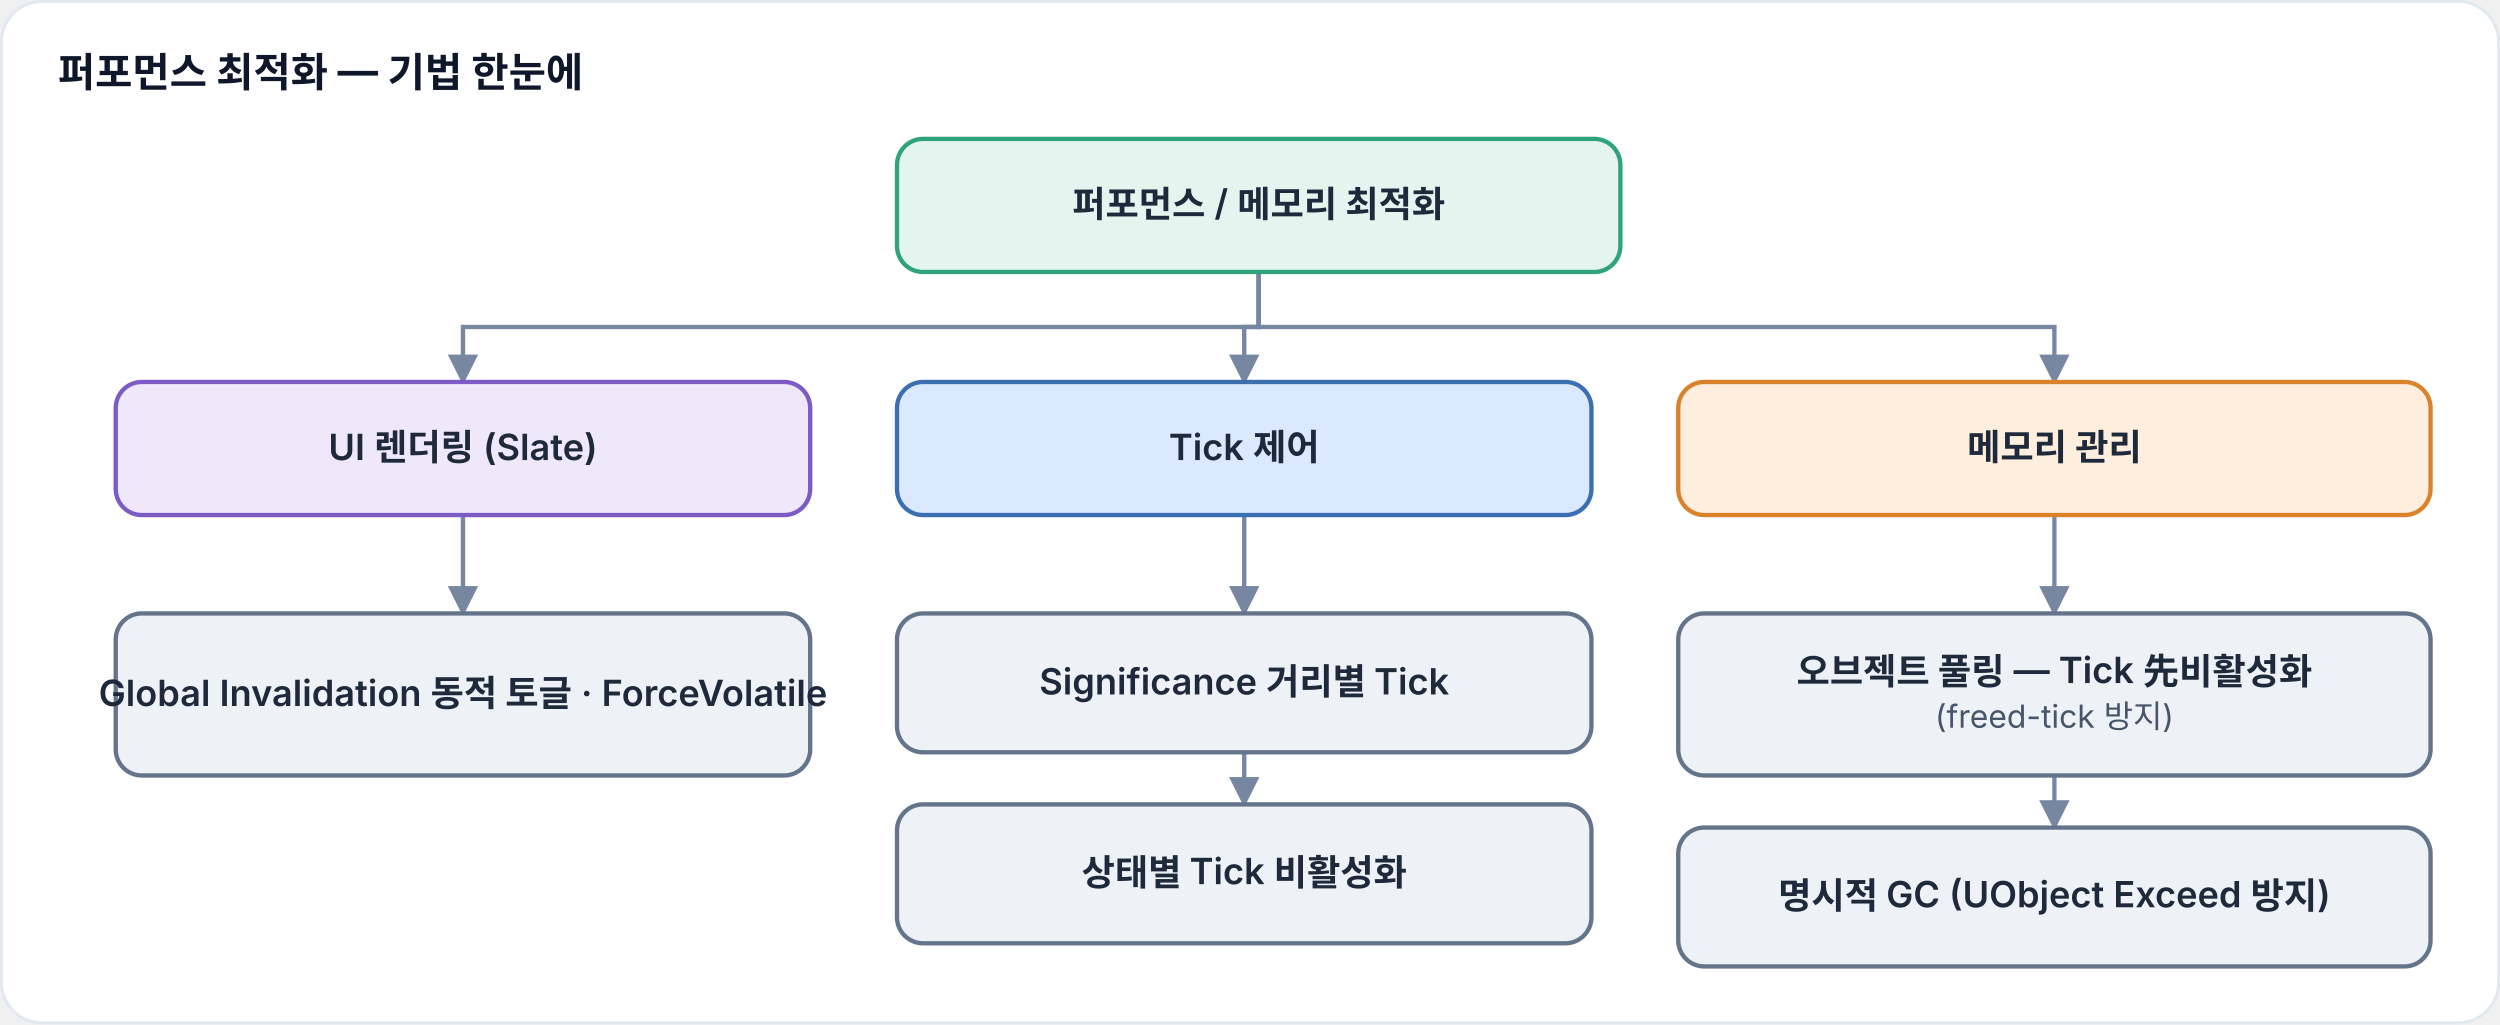
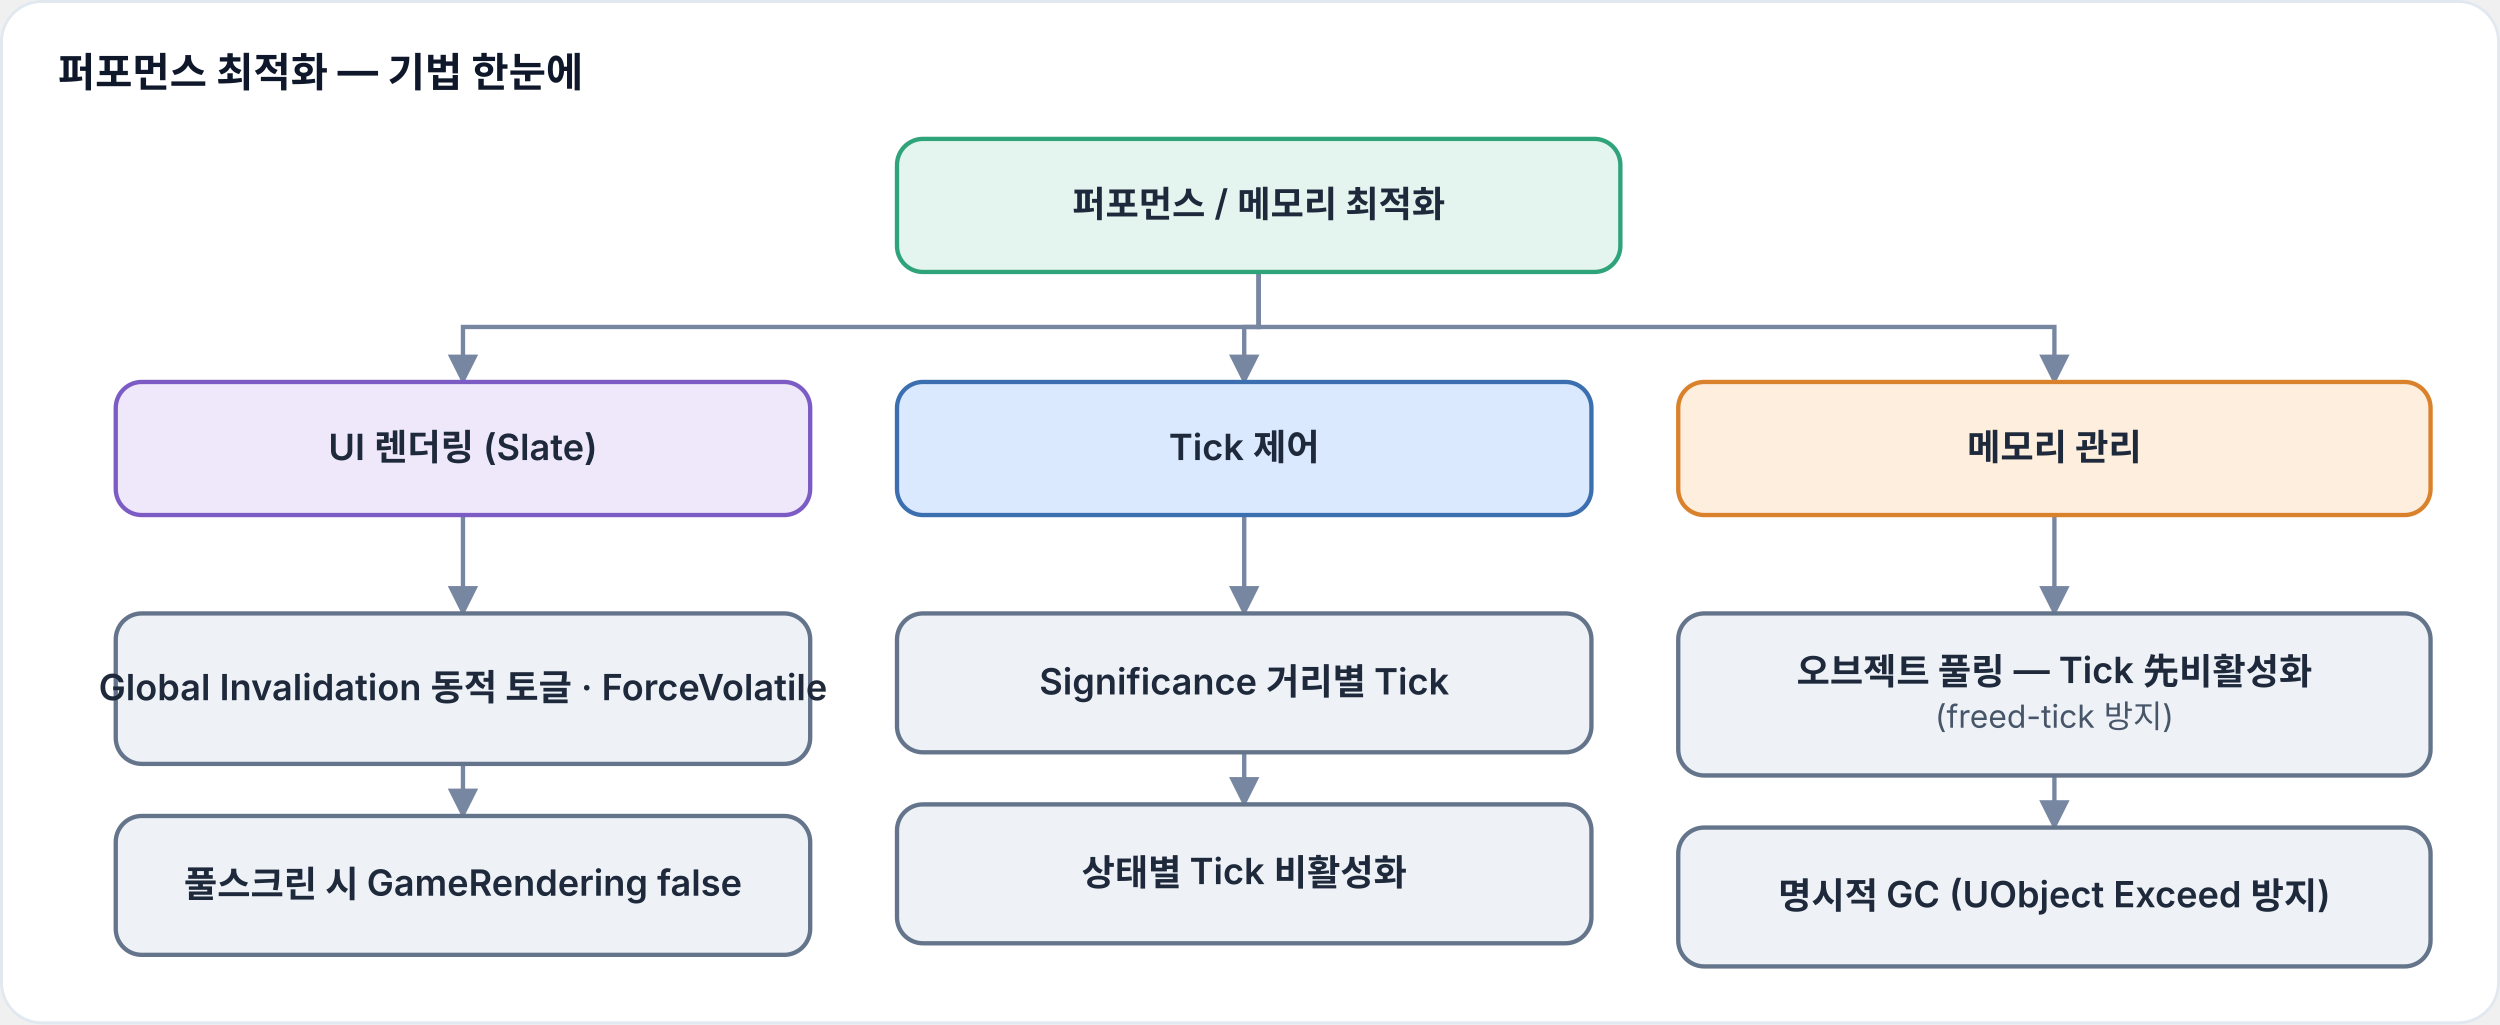
<svg xmlns="http://www.w3.org/2000/svg" viewBox="0 0 864 354" width="864" height="354" font-family="Inter, 'Malgun Gothic', sans-serif">
  <defs>
    <marker id="arrow" viewBox="0 0 10 10" refX="9" refY="5" markerWidth="7" markerHeight="7" orient="auto-start-reverse">
      <path d="M 0 0 L 10 5 L 0 10 z" fill="#7787a2" />
    </marker>
  </defs>
  <rect x="0.5" y="0.5" width="863" height="353" rx="14" fill="#ffffff" stroke="#e2e8f0" />
  <text x="20" y="30" font-size="14" font-weight="700" fill="#0f172a">퍼포먼스 최적화 — 기법 한눈에</text>
  <path d="M 435.0 94.0 L 435.0 113.0 L 160.0 113.0 L 160.0 132.0" fill="none" stroke="#7787a2" stroke-width="1.5" marker-end="url(#arrow)" />
  <path d="M 435.0 94.0 L 435.0 113.0 L 430.0 113.0 L 430.0 132.0" fill="none" stroke="#7787a2" stroke-width="1.5" marker-end="url(#arrow)" />
  <path d="M 435.0 94.0 L 435.0 113.0 L 710.0 113.0 L 710.0 132.0" fill="none" stroke="#7787a2" stroke-width="1.5" marker-end="url(#arrow)" />
  <path d="M 160.0 178.0 L 160.0 195.0 L 160.0 195.0 L 160.0 212.0" fill="none" stroke="#7787a2" stroke-width="1.5" marker-end="url(#arrow)" />
+   <path d="M 160.0 264.0 L 160.0 273.0 L 160.0 273.0 L 160.0 282.0" fill="none" stroke="#7787a2" stroke-width="1.5" marker-end="url(#arrow)" />
  <path d="M 430.0 178.0 L 430.0 195.0 L 430.0 195.0 L 430.0 212.0" fill="none" stroke="#7787a2" stroke-width="1.5" marker-end="url(#arrow)" />
  <path d="M 430.0 260.0 L 430.0 269.0 L 430.0 269.0 L 430.0 278.0" fill="none" stroke="#7787a2" stroke-width="1.5" marker-end="url(#arrow)" />
  <path d="M 710.0 178.0 L 710.0 195.0 L 710.0 195.0 L 710.0 212.0" fill="none" stroke="#7787a2" stroke-width="1.5" marker-end="url(#arrow)" />
  <path d="M 710.0 268.0 L 710.0 277.0 L 710.0 277.0 L 710.0 286.0" fill="none" stroke="#7787a2" stroke-width="1.5" marker-end="url(#arrow)" />
  <rect x="310" y="48" width="250" height="46" rx="9" ry="9" fill="#e3f5ee" stroke="#2fa37a" stroke-width="1.5" />
  <text x="435.0" y="75.0" text-anchor="middle" font-size="12.5" font-weight="600" fill="#1e293b">퍼포먼스 / 메모리 최적화</text>
  <rect x="40" y="132" width="240" height="46" rx="9" ry="9" fill="#efe8fb" stroke="#7c5cc4" stroke-width="1.5" />
  <text x="160.0" y="159.0" text-anchor="middle" font-size="12.5" font-weight="600" fill="#1e293b">UI 렌더링 (Slate)</text>
  <rect x="310" y="132" width="240" height="46" rx="9" ry="9" fill="#dbe9ff" stroke="#3b6fb0" stroke-width="1.5" />
  <text x="430.0" y="159.0" text-anchor="middle" font-size="12.5" font-weight="600" fill="#1e293b">Tick 제어</text>
  <rect x="580" y="132" width="260" height="46" rx="9" ry="9" fill="#fdeede" stroke="#d9822b" stroke-width="1.5" />
  <text x="710.0" y="159.0" text-anchor="middle" font-size="12.5" font-weight="600" fill="#1e293b">메모리 관리</text>
-   <rect x="40" y="212" width="240" height="56" rx="9" ry="9" fill="#eef2f7" stroke="#64748b" stroke-width="1.5" />
-   <text x="160.0" y="244.0" text-anchor="middle" font-size="12.5" font-weight="600" fill="#1e293b">Global Invalidation 동적 토글 · ForceVolatile</text>
+   <rect x="40" y="212" width="240" height="52" rx="9" ry="9" fill="#eef2f7" stroke="#64748b" stroke-width="1.5" />
+   <text x="160.0" y="242.0" text-anchor="middle" font-size="12.5" font-weight="600" fill="#1e293b">Global Invalidation 동적 토글 · ForceVolatile</text>
+   <rect x="40" y="282" width="240" height="48" rx="9" ry="9" fill="#eef2f7" stroke="#64748b" stroke-width="1.5" />
+   <text x="160.0" y="310.0" text-anchor="middle" font-size="12.5" font-weight="600" fill="#1e293b">풀스크린 시 GameRendering false</text>
  <rect x="310" y="212" width="240" height="48" rx="9" ry="9" fill="#eef2f7" stroke="#64748b" stroke-width="1.5" />
  <text x="430.0" y="240.0" text-anchor="middle" font-size="12.5" font-weight="600" fill="#1e293b">Significance 거리별 Tick</text>
  <rect x="310" y="278" width="240" height="48" rx="9" ry="9" fill="#eef2f7" stroke="#64748b" stroke-width="1.5" />
  <text x="430.0" y="306.0" text-anchor="middle" font-size="12.5" font-weight="600" fill="#1e293b">상태별 Tick 비활성화</text>
  <rect x="580" y="212" width="260" height="56" rx="9" ry="9" fill="#eef2f7" stroke="#64748b" stroke-width="1.5" />
  <text x="710.0" y="236.5" text-anchor="middle" font-size="12.5" font-weight="600" fill="#1e293b">오브젝트 풀링 — Tick 先비활성화</text>
  <text x="710.0" y="251.5" text-anchor="middle" font-size="11" font-weight="400" fill="#475569">(freed-tick 방지)</text>
  <rect x="580" y="286" width="260" height="48" rx="9" ry="9" fill="#eef2f7" stroke="#64748b" stroke-width="1.5" />
  <text x="710.0" y="314.0" text-anchor="middle" font-size="12.5" font-weight="600" fill="#1e293b">명시적 GC (UObject Exceed 방지)</text>
</svg>
